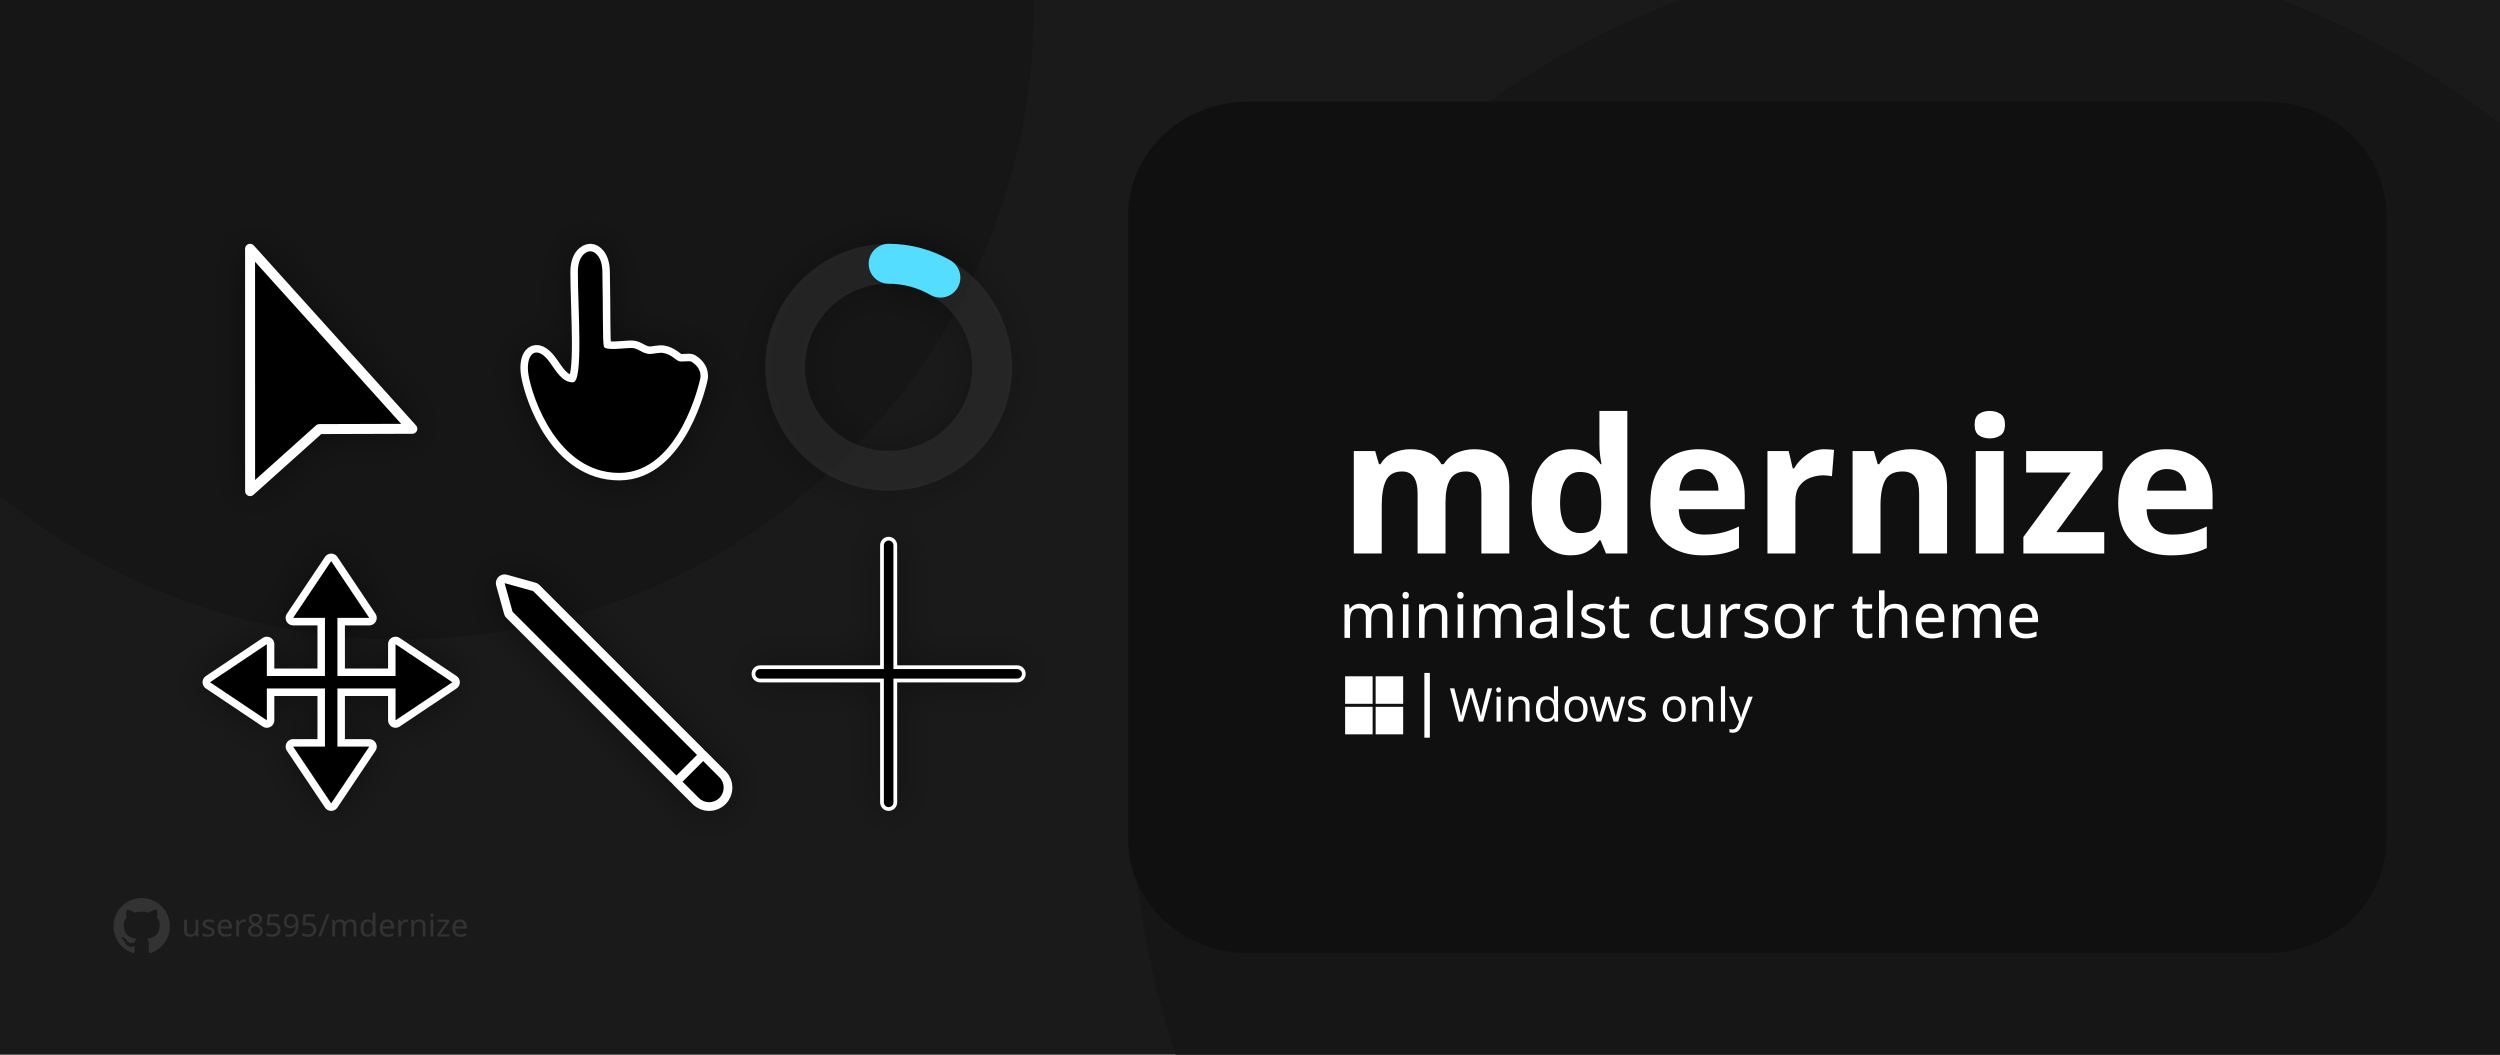
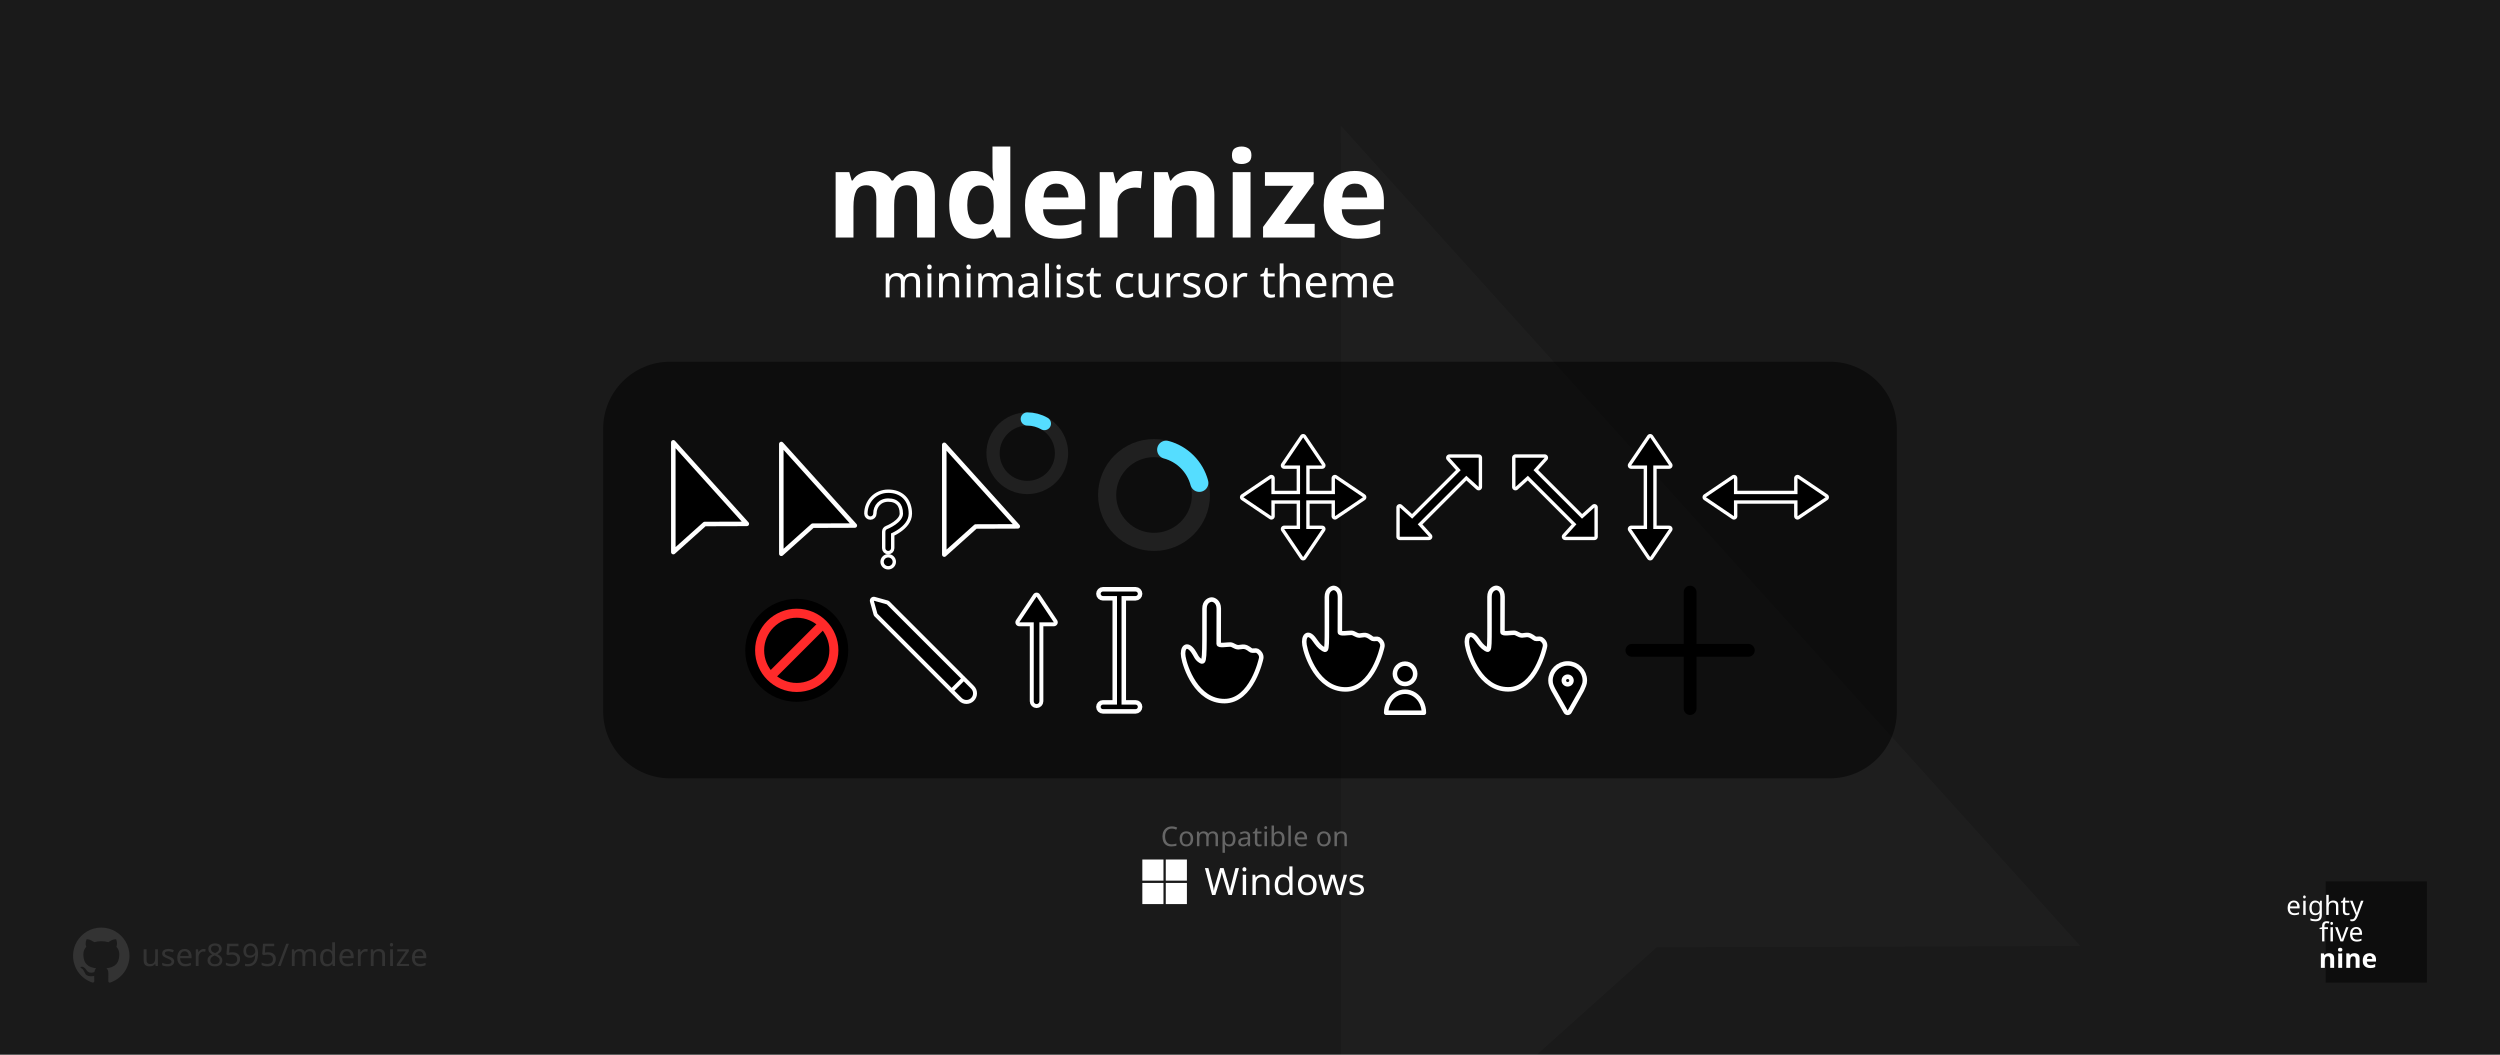
<svg xmlns="http://www.w3.org/2000/svg" width="1280" height="540" viewBox="0 0 338.667 142.875" version="1.1" id="svg1" xml:space="preserve">
  <defs id="defs1">
    <filter style="color-interpolation-filters:sRGB;" id="filter18" x="-0.064" y="-0.088" width="1.123" height="1.174">
      <feFlood result="flood" in="SourceGraphic" flood-opacity="0.435" flood-color="rgb(0,0,0)" id="feFlood17" />
      <feGaussianBlur result="blur" in="SourceGraphic" stdDeviation="2.5" id="feGaussianBlur17" />
      <feOffset result="offset" in="blur" dx="0" dy="0" id="feOffset17" />
      <feComposite result="comp1" operator="in" in="flood" in2="offset" id="feComposite17" />
      <feComposite result="comp2" operator="over" in="SourceGraphic" in2="comp1" id="feComposite18" />
    </filter>
+     <filter style="color-interpolation-filters:sRGB" id="filter18-7" x="-0.064" y="-0.088" width="1.123" height="1.174">
+       <feFlood result="flood" in="SourceGraphic" flood-opacity="0.435" flood-color="rgb(0,0,0)" id="feFlood17-6" />
+       <feGaussianBlur result="blur" in="SourceGraphic" stdDeviation="2.5" id="feGaussianBlur17-1" />
+       <feOffset result="offset" in="blur" dx="0" dy="0" id="feOffset17-4" />
+       <feComposite result="comp1" operator="in" in="flood" in2="offset" id="feComposite17-2" />
+       <feComposite result="comp2" operator="over" in="SourceGraphic" in2="comp1" id="feComposite18-3" />
+     </filter>
+     <filter style="color-interpolation-filters:sRGB" id="filter18-6" x="-0.064" y="-0.088" width="1.123" height="1.174">
+       <feFlood result="flood" in="SourceGraphic" flood-opacity="0.435" flood-color="rgb(0,0,0)" id="feFlood17-5" />
+       <feGaussianBlur result="blur" in="SourceGraphic" stdDeviation="2.5" id="feGaussianBlur17-0" />
+       <feOffset result="offset" in="blur" dx="0" dy="0" id="feOffset17-2" />
+       <feComposite result="comp1" operator="in" in="flood" in2="offset" id="feComposite17-8" />
+       <feComposite result="comp2" operator="over" in="SourceGraphic" in2="comp1" id="feComposite18-6" />
+     </filter>
+     <clipPath clipPathUnits="userSpaceOnUse" id="clipPath17">
+       <path id="path17" style="fill:#333333;fill-opacity:0.084;stroke:none;stroke-width:6.159;stroke-linecap:round;stroke-linejoin:round;stroke-dasharray:none;stroke-opacity:0.08;paint-order:markers fill stroke" d="m 319.348,128.139 -57.379,0.183 -42.733,38.293 -0.033,-149.568 z" />
+     </clipPath>
  </defs>
  <g id="layer1">
-     <rect style="opacity:1;fill:#1a1a1a;stroke-width:1.5;stroke-linecap:round;stroke-linejoin:round;paint-order:markers fill stroke" id="rect2" width="338.667" height="142.875" x="0" y="0" />
-     <path id="rect2-2" style="fill:#161616;stroke-width:1.5;stroke-linecap:round;stroke-linejoin:round;paint-order:markers fill stroke;fill-opacity:1" d="M 0 0 L 0 67.134 A 85.823 85.823 0 0 0 54.241 86.629 A 85.823 85.823 0 0 0 140.064 0.806 A 85.823 85.823 0 0 0 140.045 0 L 0 0 z " />
-     <path id="rect2-9" style="fill:#161616;stroke-width:1.5;stroke-linecap:round;stroke-linejoin:round;paint-order:markers fill stroke;fill-opacity:1" d="M 227.608 0 A 114.67 114.67 0 0 0 153.306 107.018 A 114.67 114.67 0 0 0 159.276 142.875 L 338.667 142.875 L 338.667 16.772 A 114.67 114.67 0 0 0 309.068 0 L 227.608 0 z " />
-     <g id="g1" transform="translate(-2.574807)">
-       <rect style="opacity:1;fill:#101010;fill-opacity:1;stroke-width:0.956;stroke-linecap:round;stroke-linejoin:round;paint-order:markers fill stroke" id="rect2-4" width="170.459" height="115.339" x="155.405" y="13.768" rx="16.284" ry="15.357" />
-       <path fill="#0078d4" d="m 192.656,91.616 h -3.727 v 3.725 h 3.727 z m -4.135,0 h -3.727 v 3.725 h 3.727 z m 4.135,4.135 h -3.727 v 3.727 h 3.727 z m -4.135,0 h -3.727 v 3.727 h 3.727" id="path1" style="fill:#ffffff;stroke-width:0.002" />
-       <text xml:space="preserve" style="font-style:normal;font-variant:normal;font-weight:bold;font-stretch:normal;font-size:25.4px;line-height:0;font-family:Figtree;-inkscape-font-specification:'Figtree Bold';text-align:start;letter-spacing:0px;writing-mode:lr-tb;direction:ltr;text-anchor:start;opacity:1;fill:#ffffff;fill-opacity:1;stroke:none;stroke-width:1.5;stroke-linecap:round;stroke-linejoin:round;stroke-dasharray:none;paint-order:markers fill stroke" x="183.99" y="74.981" id="text2">
-         <tspan id="tspan2" style="font-style:normal;font-variant:normal;font-weight:bold;font-stretch:normal;font-size:25.4px;line-height:0.9;font-family:Figtree;-inkscape-font-specification:'Figtree Bold';fill:#ffffff;stroke:none;stroke-width:1.5" x="183.99" y="74.981">mdernize</tspan>
-         <tspan style="font-style:normal;font-variant:normal;font-weight:300;font-stretch:normal;font-size:8.467px;line-height:0.9;font-family:Figtree;-inkscape-font-specification:'Figtree Light';fill:#ffffff;stroke:none;stroke-width:1.5" x="183.99" y="86.411" id="tspan3">minimalst cursor theme</tspan>
-       </text>
-       <path style="opacity:1;fill:none;fill-opacity:1;stroke:#ffffff;stroke-width:0.744;stroke-linecap:square;stroke-linejoin:round;stroke-dasharray:none;paint-order:markers fill stroke" d="m 195.9,91.536 v 8.021" id="path3" />
-       <text xml:space="preserve" style="font-style:normal;font-variant:normal;font-weight:300;font-stretch:normal;font-size:6.301px;line-height:0.9;font-family:'Segoe UI';-inkscape-font-specification:'Segoe UI Light';text-align:start;letter-spacing:0px;writing-mode:lr-tb;direction:ltr;text-anchor:start;opacity:1;fill:none;fill-opacity:1;stroke:#ffffff;stroke-width:0.744;stroke-linecap:square;stroke-linejoin:round;stroke-dasharray:none;paint-order:markers fill stroke" x="198.919" y="97.752" id="text4">
-         <tspan id="tspan4" style="font-style:normal;font-variant:normal;font-weight:300;font-stretch:normal;font-family:'Segoe UI';-inkscape-font-specification:'Segoe UI Light';fill:#ffffff;stroke:none;stroke-width:0.744" x="198.919" y="97.752">Windows only</tspan>
-       </text>
-       <path d="m 20.755,121.791 q 0.503,-0.14 1.018,-0.14 0.515,0 1.012,0.14 0.503,0.14 0.916,0.388 0.42,0.248 0.77,0.598 0.35,0.35 0.598,0.77 0.248,0.414 0.382,0.91 0.14,0.496 0.14,1.012 0,0.624 -0.197,1.209 -0.191,0.579 -0.535,1.05 -0.344,0.465 -0.827,0.821 -0.477,0.356 -1.044,0.547 -0.134,0.032 -0.197,-0.032 -0.064,-0.064 -0.064,-0.153 0,-0.019 0,-0.382 0.006,-0.363 0.006,-0.668 0,-0.484 -0.261,-0.7 0.197,-0.025 0.363,-0.057 0.172,-0.038 0.35,-0.102 0.185,-0.07 0.331,-0.165 0.146,-0.095 0.28,-0.235 0.134,-0.146 0.223,-0.331 0.089,-0.185 0.14,-0.439 0.057,-0.255 0.057,-0.56 0,-0.598 -0.395,-1.024 0.026,-0.057 0.045,-0.127 0.019,-0.076 0.032,-0.21 0.019,-0.14 -0.013,-0.312 -0.026,-0.178 -0.102,-0.363 -0.013,-0.006 -0.038,-0.006 -0.026,-0.006 -0.121,0.006 -0.095,0.006 -0.204,0.038 -0.108,0.032 -0.299,0.121 -0.185,0.089 -0.382,0.235 -0.458,-0.134 -0.961,-0.134 -0.496,0 -0.948,0.134 -0.204,-0.14 -0.395,-0.229 -0.185,-0.095 -0.299,-0.127 -0.115,-0.032 -0.204,-0.038 -0.083,-0.013 -0.121,-0.006 l -0.032,0.006 q -0.076,0.185 -0.108,0.363 -0.026,0.172 -0.013,0.312 0.019,0.134 0.038,0.21 0.019,0.07 0.045,0.127 -0.395,0.426 -0.395,1.024 0,0.305 0.051,0.56 0.057,0.255 0.14,0.439 0.089,0.185 0.223,0.331 0.14,0.14 0.28,0.235 0.146,0.095 0.331,0.165 0.185,0.064 0.35,0.102 0.165,0.032 0.363,0.057 -0.191,0.172 -0.242,0.509 -0.083,0.038 -0.172,0.064 -0.083,0.025 -0.216,0.032 -0.127,0.006 -0.248,-0.019 -0.121,-0.032 -0.255,-0.127 -0.127,-0.102 -0.223,-0.267 -0.038,-0.057 -0.089,-0.115 -0.045,-0.057 -0.121,-0.121 -0.07,-0.07 -0.172,-0.115 -0.102,-0.045 -0.204,-0.045 -0.114,0.006 -0.159,0.038 -0.038,0.025 -0.013,0.07 0.026,0.038 0.07,0.076 0.045,0.038 0.108,0.07 0.108,0.057 0.223,0.242 0.121,0.185 0.165,0.299 0.026,0.064 0.057,0.121 0.032,0.057 0.089,0.134 0.064,0.07 0.159,0.121 0.102,0.051 0.229,0.089 0.134,0.032 0.325,0.032 0.197,0 0.42,-0.051 0,0.191 0.006,0.445 0.006,0.248 0.006,0.267 0,0.089 -0.07,0.153 -0.064,0.057 -0.197,0.032 -0.56,-0.191 -1.044,-0.541 -0.484,-0.356 -0.827,-0.821 -0.344,-0.471 -0.541,-1.056 -0.197,-0.585 -0.197,-1.209 0,-0.515 0.134,-1.012 0.14,-0.496 0.388,-0.91 0.248,-0.42 0.598,-0.77 0.35,-0.35 0.764,-0.598 0.42,-0.248 0.916,-0.388 z" id="text5" style="font-weight:300;font-size:8.467px;line-height:0.9;font-family:Figtree;-inkscape-font-specification:'Figtree Light';letter-spacing:0px;fill:#333333;stroke-width:1.466;stroke-linecap:square;stroke-linejoin:round;paint-order:markers fill stroke" aria-label="" />
-       <text xml:space="preserve" style="font-style:normal;font-variant:normal;font-weight:300;font-stretch:normal;font-size:4.233px;line-height:0.9;font-family:Figtree;-inkscape-font-specification:'Figtree Light';text-align:start;letter-spacing:0px;writing-mode:lr-tb;direction:ltr;text-anchor:start;opacity:1;fill:#333333;fill-opacity:1;stroke:none;stroke-width:1;stroke-linecap:square;stroke-linejoin:round;stroke-dasharray:none;paint-order:markers fill stroke" x="27.187" y="126.861" id="text6">
-         <tspan id="tspan5" style="font-size:4.233px;fill:#333333;stroke-width:1" x="27.187" y="126.861">user8595/mdernize</tspan>
-       </text>
-       <g id="g7" transform="translate(1.306996,1.854399)" style="filter:url(#filter18)">
-         <path id="path1-9" style="fill:#000000;stroke:#ffffff;stroke-width:1.352;stroke-linecap:round;stroke-linejoin:round;stroke-dasharray:none;paint-order:markers fill stroke" d="m 57.125,56.232 -12.595,0.04 -9.38,8.405 -0.007,-32.83 z" />
-         <g id="layer1-5" transform="matrix(0.6759999,0,0,0.6759999,66.39567,23.20308)">
-           <g id="path1-2" />
+     <rect style="opacity:1;fill:#1a1a1a;stroke-width:1.5;stroke-linecap:round;stroke-linejoin:round;paint-order:markers fill stroke" id="rect2" width="338.667" height="142.875" x="3.3333333e-06" y="-5.6843419e-14" />
+     <rect style="fill:#ffffff;fill-opacity:0.02;stroke-width:1.5;stroke-linecap:round;stroke-linejoin:round;paint-order:markers fill stroke" id="rect2-0" width="338.667" height="142.875" x="3.3333333e-06" y="-5.6843419e-14" clip-path="url(#clipPath17)" transform="translate(-37.55571)" />
+     <g id="g6" transform="matrix(0.9541028,0,0,0.9541028,7.771933,3.278784)">
+       <rect style="fill:#000000;fill-opacity:0.5;stroke-width:0.711;stroke-linecap:round;stroke-linejoin:round;paint-order:markers fill stroke" id="rect2-2-1" width="183.681" height="59.155" x="77.493" y="47.921" ry="9.516" />
+       <g id="g16" transform="translate(-1.192252)">
+         <g id="layer1-5" transform="matrix(0.3209875,0,0,0.3209875,175.1944,76.67583)">
+           <g id="path1" />
          <g id="path2">
-             <path style="fill:#000000;stroke:#ffffff;stroke-width:3;stroke-linecap:round;stroke-linejoin:round;paint-order:stroke markers fill" d="m 19.458,17.399 c 0,7.535 1.141,22.15 -0.991,22.15 -2.132,0 -3.27,-2.11 -4.611,-3.974 -2.817,-3.914 -4.977,-1.577 -4.282,2.529 0.773,4.571 5.821,19.596 18.163,19.596 12.22,0 16.208,-18.728 16.208,-18.728 0,0 0.715,-2.061 -1.747,-3.568 -0.376,-0.23 -1.922,0.105 -2.488,-0.097 -0.697,-0.249 -1.565,-1.407 -3.236,-1.654 -0.725,-0.107 -2.114,0.24 -2.59,0.22 -1.57,-0.068 -2.309,-1.166 -3.573,-1.205 -1.301,-0.04 -5.408,0.634 -5.637,-0.289 -0.279,-1.126 -0.136,-6.144 -0.305,-15.046 -0.056,-2.982 -1.504,-4.046 -2.409,-4.046 -0.952,0 -2.502,1.074 -2.502,4.112 z" id="path3-4" />
+             <g id="g2" transform="translate(1.166729,3.268765)">
+               <circle style="fill:#000000;stroke:#ffffff;stroke-width:2;stroke-linecap:round;stroke-linejoin:round;stroke-dasharray:none;paint-order:markers fill stroke" id="path10-4" cx="52.867" cy="45.204" r="4.495" />
+               <path style="fill:#000000;stroke:#ffffff;stroke-width:2;stroke-linecap:round;stroke-linejoin:round;stroke-dasharray:none;paint-order:markers fill stroke" id="path10-8-3" d="m 61.207,-62.421 a 8.34,9.302 0 0 1 -4.17,8.055 8.34,9.302 0 0 1 -8.34,0 8.34,9.302 0 0 1 -4.17,-8.055 h 8.34 z" transform="scale(1,-1)" />
+             </g>
+             <path style="fill:#000000;stroke:#ffffff;stroke-width:2;stroke-linecap:round;stroke-linejoin:round;stroke-dasharray:none;paint-order:markers fill stroke" d="m 19.457,14.445 c -0.038,23.038 0.375,24.282 -1.519,23.129 -1.894,-1.153 -2.741,-2.461 -4.082,-4.325 -2.817,-3.914 -4.977,-1.577 -4.282,2.529 0.773,4.571 5.821,19.596 18.163,19.596 12.22,0 16.208,-18.728 16.208,-18.728 0,0 0.715,-2.061 -1.747,-3.568 -0.376,-0.23 -1.922,0.105 -2.488,-0.097 -0.697,-0.249 -1.565,-1.407 -3.236,-1.654 -0.725,-0.107 -2.114,0.24 -2.59,0.22 -1.57,-0.068 -2.309,-1.166 -3.573,-1.205 -1.301,-0.04 -5.108,0.662 -5.108,-0.289 0,-1.166 0.042,-6.672 0.042,-15.575 0,-3.15 -1.883,-4 -2.788,-4 -0.759,0 -2.994,0.766 -2.999,3.967 z" id="path3-4-5" />
          </g>
        </g>
-         <g id="layer1-4" transform="matrix(0.6759999,0,0,0.6759999,23.23989,67.67373)">
-           <g id="path1-23" />
-           <g id="path2-2">
-             <path id="path4-4" style="stroke:#ffffff;stroke-width:3;stroke-linecap:round;stroke-linejoin:round;stroke-dasharray:none;paint-order:stroke markers fill" d="M 33.867,9.587 26.241,20.97 h 6.375 V 32.617 H 20.97 V 26.241 L 9.587,33.867 20.97,41.493 v -6.375 h 11.646 v 11.646 h -6.375 l 7.626,11.383 7.626,-11.383 H 35.116 V 35.117 h 11.647 v 6.375 L 58.146,33.867 46.763,26.241 v 6.376 H 35.116 V 20.97 h 6.376 z" />
+         <path id="path4" style="stroke:none;stroke-width:0.481;stroke-linecap:round;stroke-linejoin:round;stroke-dasharray:none;paint-order:stroke markers fill" d="m 233.015,79.724 c -0.499,6.7e-5 -0.909,0.411 -0.909,0.91 v 7.358 h -7.358 c -0.498,6.7e-5 -0.91,0.41 -0.91,0.909 6e-5,0.499 0.411,0.91 0.91,0.91 h 7.358 v 7.357 6.42e-4 c 7e-5,0.498 0.411,0.909 0.909,0.909 0.498,-6.8e-5 0.91,-0.41 0.91,-0.909 v -6.42e-4 -7.357 h 7.357 6.5e-4 c 0.499,-6.7e-5 0.909,-0.411 0.909,-0.91 -7e-5,-0.498 -0.411,-0.909 -0.909,-0.909 h -6.5e-4 -7.357 v -7.358 c -7e-5,-0.499 -0.411,-0.91 -0.91,-0.91 z" />
+         <g id="layer1-2" transform="matrix(0.3209875,0,0,0.3209875,141.0919,78.02967)">
+           <g id="path1-3" />
+           <path id="path3" style="fill:#000000;stroke:#ffffff;stroke-width:4;stroke-linecap:round;stroke-linejoin:round;stroke-dasharray:none;paint-order:stroke fill markers" d="m 26.646,7.853 a 1,1 0 0 0 -1,1 1,1 0 0 0 1,1 h 6.221 V 57.879 h -6.221 a 1,1 0 0 0 -1,1 1,1 0 0 0 1,1 h 14.439 a 1,1 0 0 0 1,-1 1,1 0 0 0 -1,-1 H 34.867 V 9.854 h 6.219 a 1,1 0 0 0 1,-1 1,1 0 0 0 -1,-1 h -7.219 z" />
+         </g>
+         <g id="layer1-6" transform="matrix(0.3209875,0,0,0.3209875,95.30085,78.02951)">
+           <g id="path1-8" />
+           <g id="path2-5">
+             <circle style="fill:#000000;stroke:none;stroke-width:5;stroke-linecap:round;stroke-linejoin:round;stroke-dasharray:none;paint-order:markers fill stroke" id="path3-8" cx="33.867" cy="33.867" r="22.78" />
+             <g id="g4" transform="matrix(0.8712103,0,0,0.8712103,4.361678,4.361678)" style="stroke-width:1.148">
+               <circle style="fill:none;stroke:#ff2a2a;stroke-width:4.591;stroke-linecap:round;stroke-linejoin:round;stroke-dasharray:none;paint-order:markers fill stroke" id="path3-7" cx="33.867" cy="33.867" r="18.851" />
+               <path style="fill:none;stroke:#ff2a2a;stroke-width:4.591;stroke-linecap:round;stroke-linejoin:round;stroke-dasharray:none;paint-order:stroke markers fill" d="m 45.737,21.996 -23.741,23.741" id="path4-6" />
+             </g>
          </g>
        </g>
-         <g id="g6" transform="matrix(0.6759999,0,0,0.6759999,237.4307,119.0912)">
-           <circle style="opacity:0.5;fill:none;stroke:#333333;stroke-width:8;stroke-linecap:round;stroke-linejoin:round;stroke-dasharray:none;paint-order:stroke markers fill" id="path3-0-4-8-8-5-6-2-2-7-06-8" cx="-171.275" cy="-105.315" r="20.744" />
-           <path style="fill:none;stroke:#55ddff;stroke-width:8;stroke-linecap:round;stroke-linejoin:round;stroke-dasharray:none;paint-order:stroke markers fill" id="path3-0-3-6-4-8-9-3-0-6-5-18-8" d="m -171.275,-126.058 a 20.744,20.744 0 0 1 10.372,2.779" />
+         <g id="layer1-3" transform="matrix(0.3209875,0,0,0.3209875,129.3511,78.19005)">
+           <g id="path1-4" />
+           <g id="path2-1">
+             <g id="path3-1">
+               <path style="stroke-linecap:round;stroke-linejoin:round;paint-order:markers fill stroke" d="M 33.867,11.838 V 55.896" id="path5" />
+               <path id="path6" style="fill:#000000;stroke:#ffffff;stroke-width:3.5;stroke-linecap:round;stroke-linejoin:round;stroke-dasharray:none;paint-order:stroke markers fill" d="M 33.867,9.587 26.241,20.97 h 6.376 v 34.926 a 1.25,1.25 0 0 0 1.25,1.25 1.25,1.25 0 0 0 1.25,-1.25 V 20.97 h 6.375 z" />
+             </g>
+           </g>
        </g>
-         <g id="layer1-1" transform="matrix(0.6759999,0,0,0.6759999,61.56702,69.08328)">
-           <g id="path1-8" />
-           <g id="path2-9">
+         <g id="layer1-8" transform="matrix(0.3209875,0,0,0.3209875,113.2853,78.02976)">
+           <g id="path1-40" />
+           <g id="path2-7">
            <g id="g13" transform="matrix(1.033364,-1.033364,1.033364,1.033364,-27.05387,26.73758)" style="stroke-width:0.684">
              <path d="m 28.027,47.594 h -4 v 3.75 c 0,1.105 0.895,2 2,2 1.105,0 2,-0.896 2,-2 z" style="fill:#000000;stroke:#ffffff;stroke-width:2.395;stroke-linecap:round;stroke-linejoin:round;stroke-dasharray:none;paint-order:stroke markers fill" id="path9" />
              <path d="m 26.027,11.689 -2,3.544 v 31.765 h 4 v -31.765 z" style="fill:#000000;stroke:#ffffff;stroke-width:2.395;stroke-linecap:round;stroke-linejoin:round;stroke-dasharray:none;paint-order:stroke markers fill" id="path8" />
            </g>
          </g>
        </g>
-         <g id="layer1-3" transform="matrix(0.6759999,0,0,0.6759999,98.75481,66.53543)">
-           <path style="stroke-linecap:round;stroke-linejoin:round;paint-order:markers fill stroke" d="M 33.867,10.346 V 57.387" id="path2-8" />
-           <path id="path3-7" style="stroke:#ffffff;stroke-width:1.5;stroke-linecap:round;stroke-linejoin:round;stroke-dasharray:none;paint-order:stroke markers fill" d="M 33.868,7.153 A 0.958,0.958 0 0 0 32.91,8.111 V 32.91 H 8.111 a 0.958,0.958 0 0 0 -0.958,0.958 0.958,0.958 0 0 0 0.958,0.958 H 32.91 v 24.796 a 0.958,0.958 0 0 0 0.958,0.958 0.958,0.958 0 0 0 0.958,-0.958 V 34.826 h 24.796 a 0.958,0.958 0 0 0 0.958,-0.958 0.958,0.958 0 0 0 -0.958,-0.958 H 34.826 V 8.111 A 0.958,0.958 0 0 0 33.868,7.153 Z" />
+         <g id="layer1-14" transform="matrix(0.3209875,0,0,0.3209875,157.9904,77.59043)">
+           <g id="path1-60" />
+           <g id="path2-71">
+             <path style="fill:#000000;stroke:#ffffff;stroke-width:2;stroke-linecap:round;stroke-linejoin:round;stroke-dasharray:none;paint-order:markers fill stroke" d="m 18.928,16.771 c -7.3e-5,23.038 0.122,24.282 -1.772,23.129 -1.894,-1.153 -1.959,-2.461 -3.3,-4.325 -2.817,-3.914 -4.977,-1.577 -4.282,2.529 0.773,4.571 5.821,19.596 18.163,19.596 12.22,0 16.208,-18.728 16.208,-18.728 0,0 0.715,-2.061 -1.747,-3.568 -0.376,-0.23 -1.922,0.105 -2.488,-0.097 -0.697,-0.249 -1.565,-1.407 -3.236,-1.654 -0.725,-0.107 -2.114,0.24 -2.59,0.22 -1.57,-0.068 -2.309,-1.166 -3.573,-1.205 -1.301,-0.04 -5.108,0.662 -5.108,-0.289 0,-1.166 0.042,-6.672 0.042,-15.575 0,-3.15 -2.198,-4.036 -3.104,-4.036 -0.928,0 -3.213,0.794 -3.213,4.003 z" id="path3-4" />
+           </g>
+         </g>
+         <g id="layer1-33" transform="matrix(0.3209875,0,0,0.3209875,198.2841,76.66484)">
+           <g id="path1-5" />
+           <path id="path4-9" style="fill:#000000;stroke:#ffffff;stroke-width:4;stroke-linecap:square;stroke-linejoin:round;stroke-dasharray:none;paint-order:stroke markers fill" d="m 54.034,44.909 c -3.643,2.29e-4 -6.596,2.936 -6.596,6.557 0.004,1.319 0.353,2.085 1.158,3.693 l 5.437,9.599 5.391,-9.518 c 0.72,-1.783 1.204,-2.423 1.205,-3.774 9.3e-5,-3.622 -2.953,-6.557 -6.596,-6.557 z m 0,3.876 c 1.49,-1.86e-4 2.697,1.2 2.697,2.681 1.87e-4,1.481 -1.208,2.682 -2.697,2.681 -1.49,-1.35e-4 -2.697,-1.201 -2.697,-2.681 1.37e-4,-1.481 1.207,-2.681 2.697,-2.681 z" />
+           <path style="fill:#000000;stroke:#ffffff;stroke-width:2;stroke-linecap:round;stroke-linejoin:round;stroke-dasharray:none;paint-order:markers fill stroke" d="m 19.457,14.445 c -0.038,23.038 0.375,24.282 -1.519,23.129 -1.894,-1.153 -2.741,-2.461 -4.082,-4.325 -2.817,-3.914 -4.977,-1.577 -4.282,2.529 0.773,4.571 5.821,19.596 18.163,19.596 12.22,0 16.208,-18.728 16.208,-18.728 0,0 0.715,-2.061 -1.747,-3.568 -0.376,-0.23 -1.922,0.105 -2.488,-0.097 -0.697,-0.249 -1.565,-1.407 -3.236,-1.654 -0.725,-0.107 -2.114,0.24 -2.59,0.22 -1.57,-0.068 -2.309,-1.166 -3.573,-1.205 -1.301,-0.04 -5.108,0.662 -5.108,-0.289 0,-1.166 0.042,-6.672 0.042,-15.575 0,-3.15 -1.883,-4 -2.788,-4 -0.759,0 -2.994,0.766 -2.999,3.967 z" id="path3-4-8" />
        </g>
      </g>
+       <g id="g17">
+         <path id="path1-9" style="fill:#000000;stroke:#ffffff;stroke-width:0.642;stroke-linecap:round;stroke-linejoin:round;stroke-dasharray:none;paint-order:markers fill stroke" d="m 97.89,70.945 -5.98,0.019 -4.454,3.991 -0.003,-15.589 z" />
+         <g id="layer1-7" transform="matrix(0.3209875,0,0,0.3209875,215.2797,56.29008)">
+           <g id="path1-95" />
+           <g id="path2-4">
+             <path id="path4-4" style="stroke:#ffffff;stroke-width:3;stroke-linecap:round;stroke-linejoin:round;stroke-dasharray:none;paint-order:stroke markers fill" d="M 33.867,60.332 42.266,47.924 h -7.023 V 19.81 h 7.023 L 33.867,7.402 25.467,19.81 H 32.489 V 47.924 h -7.022 z" />
+           </g>
+         </g>
+         <g id="g3" transform="matrix(0.3209875,0,0,0.3209875,295.385,-2.993351)">
+           <g id="g5">
+             <path id="path1-79" style="fill:#000000;stroke:#ffffff;stroke-width:2;stroke-linecap:round;stroke-linejoin:round;stroke-dasharray:none;paint-order:markers fill stroke" d="m -495.415,231.448 -18.631,0.059 -13.876,12.434 -0.011,-48.566 z" />
+             <circle style="opacity:0.5;fill:none;stroke:#333333;stroke-width:5.842;stroke-linecap:round;stroke-linejoin:round;stroke-dasharray:none;paint-order:stroke markers fill" id="path3-0-4-8-8-5-6-2-2-7-06-8" cx="-491.215" cy="199.101" r="15.148" />
+           </g>
+           <path style="fill:none;stroke:#55ddff;stroke-width:5.842;stroke-linecap:round;stroke-linejoin:round;stroke-dasharray:none;paint-order:stroke markers fill" id="path3-0-3-6-4-8-9-3-0-6-5-18-8" d="m -491.215,183.952 a 15.148,15.148 0 0 1 7.574,2.03" />
+         </g>
+         <g id="layer1-60" transform="matrix(0.3209875,0,0,0.3209875,201.7597,56.29008)">
+           <g id="path1-6" />
+           <g id="path2-6">
+             <path id="path4-4-1" style="stroke:#ffffff;stroke-width:3;stroke-linecap:round;stroke-linejoin:round;stroke-dasharray:none;paint-order:stroke markers fill" d="M 51.333,51.333 H 38.396 L 43.363,45.838 21.895,24.371 16.4,29.337 V 16.4 h 12.937 l -4.965,5.494 21.467,21.467 5.494,-4.965 z" />
+           </g>
+         </g>
+         <g id="layer1-37" transform="matrix(0.3209875,0,0,0.3209875,185.3292,56.29008)">
+           <g id="path1-88" />
+           <g id="path2-2">
+             <path id="path4-4-9" style="stroke:#ffffff;stroke-width:3;stroke-linecap:round;stroke-linejoin:round;stroke-dasharray:none;paint-order:stroke markers fill" d="m 16.4,51.333 h 12.937 l -4.966,-5.495 21.467,-21.467 5.495,4.966 V 16.4 H 38.396 l 4.965,5.494 -21.467,21.467 -5.494,-4.965 z" />
+           </g>
+         </g>
+         <g id="layer1-54" transform="matrix(0.3209875,0,0,0.3209875,100.1832,56.52801)">
+           <path id="path1-2" style="fill:#000000;stroke:#ffffff;stroke-width:2;stroke-linecap:round;stroke-linejoin:round;stroke-dasharray:none;paint-order:markers fill stroke" d="M 40.628,45.656 21.997,45.716 8.121,58.149 8.11,9.584 Z" />
+           <path style="fill:#000000;stroke:#ffffff;stroke-width:3;stroke-linecap:round;stroke-linejoin:round;stroke-dasharray:none;paint-order:stroke markers fill" d="m 55.4,31.208 c -5.238,0 -9.128,4.165 -9.128,9.181 a 1.245,1.216 0 0 0 1.245,1.216 1.245,1.216 0 0 0 1.245,-1.216 c 0,-3.835 2.712,-6.749 6.638,-6.749 2.19,0 3.759,0.632 4.834,1.729 1.075,1.097 1.719,2.746 1.719,5.02 0,1.888 -1.578,3.609 -3.381,4.871 -1.803,1.262 -3.623,1.958 -3.623,1.958 a 1.245,1.216 0 0 0 -0.796,1.134 v 7.307 a 1.245,1.216 0 0 0 1.246,1.216 1.245,1.216 0 0 0 1.245,-1.216 V 49.136 c 0.748,-0.326 1.924,-0.879 3.379,-1.898 2.096,-1.468 4.419,-3.728 4.419,-6.849 0,-2.734 -0.809,-5.069 -2.41,-6.702 -1.6,-1.633 -3.929,-2.479 -6.632,-2.479 z" id="path3-09" />
+           <ellipse style="fill:#000000;stroke:#ffffff;stroke-width:3;stroke-linecap:round;stroke-linejoin:round;stroke-dasharray:none;paint-order:stroke markers fill" id="path2-73" cx="55.395" cy="61.688" rx="1.953" ry="1.908" />
+         </g>
+         <g id="layer1-1" transform="matrix(0.3209875,0,0,0.3209875,231.688,56.29008)">
+           <g id="path1-65" />
+           <g id="path2-75">
+             <path id="path4-4-4" style="stroke:#ffffff;stroke-width:3;stroke-linecap:round;stroke-linejoin:round;stroke-dasharray:none;paint-order:stroke markers fill" d="m 7.402,33.867 12.408,8.399 v -7.023 h 28.114 v 7.023 L 60.332,33.867 47.924,25.467 V 32.489 H 19.81 v -7.022 z" />
+           </g>
+         </g>
+         <g id="layer1-35" transform="matrix(0.3209875,0,0,0.3209875,166.0104,56.29008)">
+           <g id="path1-1" />
+           <g id="path2-20">
+             <path id="path4-4-16" style="stroke:#ffffff;stroke-width:3;stroke-linecap:round;stroke-linejoin:round;stroke-dasharray:none;paint-order:stroke markers fill" d="M 33.867,7.402 25.467,19.81 H 32.489 V 32.489 H 19.81 V 25.467 L 7.402,33.867 19.81,42.266 V 35.243 H 32.489 V 47.924 H 25.467 L 33.867,60.332 42.266,47.924 H 35.243 V 35.243 h 12.681 v 7.023 L 60.332,33.867 47.924,25.467 V 32.489 H 35.243 V 19.81 h 7.023 z" />
+           </g>
+         </g>
+         <g id="g1" transform="matrix(0.3209875,0,0,0.3209875,291.2918,6.865903)">
+           <circle style="opacity:0.5;fill:none;stroke:#333333;stroke-width:8;stroke-linecap:round;stroke-linejoin:round;stroke-dasharray:none;paint-order:stroke markers fill" id="path3-0-4" cx="-422.396" cy="186.855" r="20.744" />
+           <path style="fill:none;stroke:#55ddff;stroke-width:8;stroke-linecap:round;stroke-linejoin:round;stroke-dasharray:none;paint-order:stroke markers fill" id="path3-0-3-6" d="m -417.027,166.818 a 20.744,20.744 0 0 1 14.668,14.668" />
+         </g>
+       </g>
+       <text xml:space="preserve" style="font-style:normal;font-variant:normal;font-weight:600;font-stretch:normal;font-size:16.997px;line-height:0.5;font-family:Figtree;-inkscape-font-specification:'Figtree Semi-Bold';text-align:center;letter-spacing:0px;writing-mode:lr-tb;direction:ltr;text-anchor:middle;fill:#000000;fill-opacity:0.5;stroke-width:4.38;stroke-linejoin:round;paint-order:stroke fill markers" x="169.01" y="30.288" id="text1">
+         <tspan id="tspan1" style="font-style:normal;font-variant:normal;font-weight:600;font-stretch:normal;line-height:0.5;font-family:Figtree;-inkscape-font-specification:'Figtree Semi-Bold';text-align:center;text-anchor:middle;fill:#ffffff;fill-opacity:1;stroke-width:4.38" x="169.01" y="30.288">mdernize</tspan>
+         <tspan style="font-style:normal;font-variant:normal;font-weight:300;font-stretch:normal;font-size:6.35px;line-height:0.5;font-family:Figtree;-inkscape-font-specification:'Figtree Light';text-align:center;text-anchor:middle;fill:#ffffff;fill-opacity:1;stroke-width:4.38" x="169.01" y="38.786" id="tspan2">minimalist cursor theme</tspan>
+       </text>
+       <g id="g10" transform="matrix(1.380732,0,0,1.380732,-76.59324,-60.97964)">
+         <path fill="#0078d4" d="m 171.625,130.061 h -2.173 v 2.172 h 2.173 z m -2.41,0 h -2.173 v 2.172 h 2.173 z m 2.41,2.41 h -2.173 v 2.173 h 2.173 z m -2.41,0 h -2.173 v 2.173 h 2.173" id="path1-68" style="fill:#ffffff;stroke-width:0.001" />
+         <text xml:space="preserve" style="font-style:normal;font-variant:normal;font-weight:300;font-stretch:normal;font-size:3.881px;line-height:0.5;font-family:Figtree;-inkscape-font-specification:'Figtree Light';text-align:start;letter-spacing:0px;writing-mode:lr-tb;direction:ltr;text-anchor:start;fill:#ffffff;fill-opacity:1;stroke-width:2;stroke-linejoin:round;paint-order:stroke fill markers" x="173.429" y="133.706" id="text9">
+           <tspan id="tspan9" style="font-size:3.881px;text-align:start;text-anchor:start;stroke-width:2" x="173.429" y="133.706">Windows</tspan>
+         </text>
+       </g>
+       <text xml:space="preserve" style="font-style:normal;font-variant:normal;font-weight:300;font-stretch:normal;font-size:3.881px;line-height:0.5;font-family:Figtree;-inkscape-font-specification:'Figtree Light';text-align:start;letter-spacing:0px;writing-mode:lr-tb;direction:ltr;text-anchor:start;fill:#666666;fill-opacity:1;stroke-width:2;stroke-linejoin:round;paint-order:stroke fill markers" x="156.671" y="116.711" id="text10">
+         <tspan id="tspan10" style="fill:#666666;stroke-width:2" x="156.671" y="116.711">Compatible on</tspan>
+       </text>
+     </g>
+     <rect style="fill:#000000;fill-opacity:0.5;stroke-width:1.128;stroke-linejoin:round;paint-order:stroke fill markers" id="rect14" width="13.714" height="13.714" x="315.053" y="119.397" />
+     <text xml:space="preserve" style="font-style:normal;font-variant:normal;font-weight:normal;font-stretch:normal;font-size:3.581px;line-height:1;font-family:Archivo;-inkscape-font-specification:Archivo;text-align:start;letter-spacing:0px;writing-mode:lr-tb;direction:ltr;text-anchor:start;fill:#000000;fill-opacity:1;stroke-width:1.128;stroke-linejoin:round;paint-order:stroke fill markers" x="326.686" y="123.946" id="text12">
+       <tspan id="tspan12" style="line-height:1;text-align:end;text-anchor:end;fill:#ffffff;stroke-width:1.128" x="326.686" y="123.946">eighty</tspan>
+       <tspan style="font-style:normal;font-variant:normal;font-weight:500;font-stretch:normal;line-height:1;font-family:Archivo;-inkscape-font-specification:'Archivo Medium';text-align:end;text-anchor:end;fill:#ffffff;stroke-width:1.128" x="326.686" y="127.527" id="tspan13">five</tspan>
+       <tspan style="font-style:normal;font-variant:normal;font-weight:bold;font-stretch:normal;line-height:1;font-family:Archivo;-inkscape-font-specification:'Archivo Bold';text-align:end;text-anchor:end;fill:#ffffff;stroke-width:1.128" x="326.686" y="131.108" id="tspan14">nine</tspan>
+     </text>
+     <g id="g15" transform="translate(-2.337553,-2.004373)">
+       <path d="m 15.039,127.8 q 0.503,-0.14 1.018,-0.14 0.515,0 1.012,0.14 0.503,0.14 0.916,0.388 0.42,0.248 0.77,0.598 0.35,0.35 0.598,0.77 0.248,0.414 0.382,0.91 0.14,0.496 0.14,1.012 0,0.624 -0.197,1.209 -0.191,0.579 -0.535,1.05 -0.344,0.465 -0.827,0.821 -0.477,0.356 -1.044,0.547 -0.134,0.032 -0.197,-0.032 -0.064,-0.064 -0.064,-0.153 0,-0.019 0,-0.382 0.006,-0.363 0.006,-0.668 0,-0.484 -0.261,-0.7 0.197,-0.025 0.363,-0.057 0.172,-0.038 0.35,-0.102 0.185,-0.07 0.331,-0.165 0.146,-0.095 0.28,-0.235 0.134,-0.146 0.223,-0.331 0.089,-0.185 0.14,-0.439 0.057,-0.255 0.057,-0.56 0,-0.598 -0.395,-1.024 0.026,-0.057 0.045,-0.127 0.019,-0.076 0.032,-0.21 0.019,-0.14 -0.013,-0.312 -0.026,-0.178 -0.102,-0.363 -0.013,-0.006 -0.038,-0.006 -0.026,-0.006 -0.121,0.006 -0.095,0.006 -0.204,0.038 -0.108,0.032 -0.299,0.121 -0.185,0.089 -0.382,0.235 -0.458,-0.134 -0.961,-0.134 -0.496,0 -0.948,0.134 -0.204,-0.14 -0.395,-0.229 -0.185,-0.095 -0.299,-0.127 -0.115,-0.032 -0.204,-0.038 -0.083,-0.013 -0.121,-0.006 l -0.032,0.006 q -0.076,0.185 -0.108,0.363 -0.026,0.172 -0.013,0.312 0.019,0.134 0.038,0.21 0.019,0.07 0.045,0.127 -0.395,0.426 -0.395,1.024 0,0.305 0.051,0.56 0.057,0.255 0.14,0.439 0.089,0.185 0.223,0.331 0.14,0.14 0.28,0.235 0.146,0.095 0.331,0.165 0.185,0.064 0.35,0.102 0.165,0.032 0.363,0.057 -0.191,0.172 -0.242,0.509 -0.083,0.038 -0.172,0.064 -0.083,0.025 -0.216,0.032 -0.127,0.006 -0.248,-0.019 -0.121,-0.032 -0.255,-0.127 -0.127,-0.102 -0.223,-0.267 -0.038,-0.057 -0.089,-0.115 -0.045,-0.057 -0.121,-0.121 -0.07,-0.07 -0.172,-0.115 -0.102,-0.045 -0.204,-0.045 -0.114,0.006 -0.159,0.038 -0.038,0.025 -0.013,0.07 0.026,0.038 0.07,0.076 0.045,0.038 0.108,0.07 0.108,0.057 0.223,0.242 0.121,0.185 0.165,0.299 0.026,0.064 0.057,0.121 0.032,0.057 0.089,0.134 0.064,0.07 0.159,0.121 0.102,0.051 0.229,0.089 0.134,0.032 0.325,0.032 0.197,0 0.42,-0.051 0,0.191 0.006,0.445 0.006,0.248 0.006,0.267 0,0.089 -0.07,0.153 -0.064,0.057 -0.197,0.032 -0.56,-0.191 -1.044,-0.541 -0.484,-0.356 -0.827,-0.821 -0.344,-0.471 -0.541,-1.056 -0.197,-0.585 -0.197,-1.209 0,-0.515 0.134,-1.012 0.14,-0.496 0.388,-0.91 0.248,-0.42 0.598,-0.77 0.35,-0.35 0.764,-0.598 0.42,-0.248 0.916,-0.388 z" id="text5" style="font-weight:300;font-size:8.467px;line-height:0.9;font-family:Figtree;-inkscape-font-specification:'Figtree Light';letter-spacing:0px;fill:#333333;stroke-width:1.466;stroke-linecap:square;stroke-linejoin:round;paint-order:markers fill stroke" aria-label="" />
+       <text xml:space="preserve" style="font-style:normal;font-variant:normal;font-weight:300;font-stretch:normal;font-size:4.233px;line-height:0.9;font-family:Figtree;-inkscape-font-specification:'Figtree Light';text-align:start;letter-spacing:0px;writing-mode:lr-tb;direction:ltr;text-anchor:start;fill:#333333;fill-opacity:1;stroke:none;stroke-width:1;stroke-linecap:square;stroke-linejoin:round;stroke-dasharray:none;paint-order:markers fill stroke" x="21.471" y="132.87" id="text6">
+         <tspan id="tspan5" style="font-size:4.233px;fill:#333333;stroke-width:1" x="21.471" y="132.87">user8595/mdernize</tspan>
+       </text>
    </g>
  </g>
</svg>
